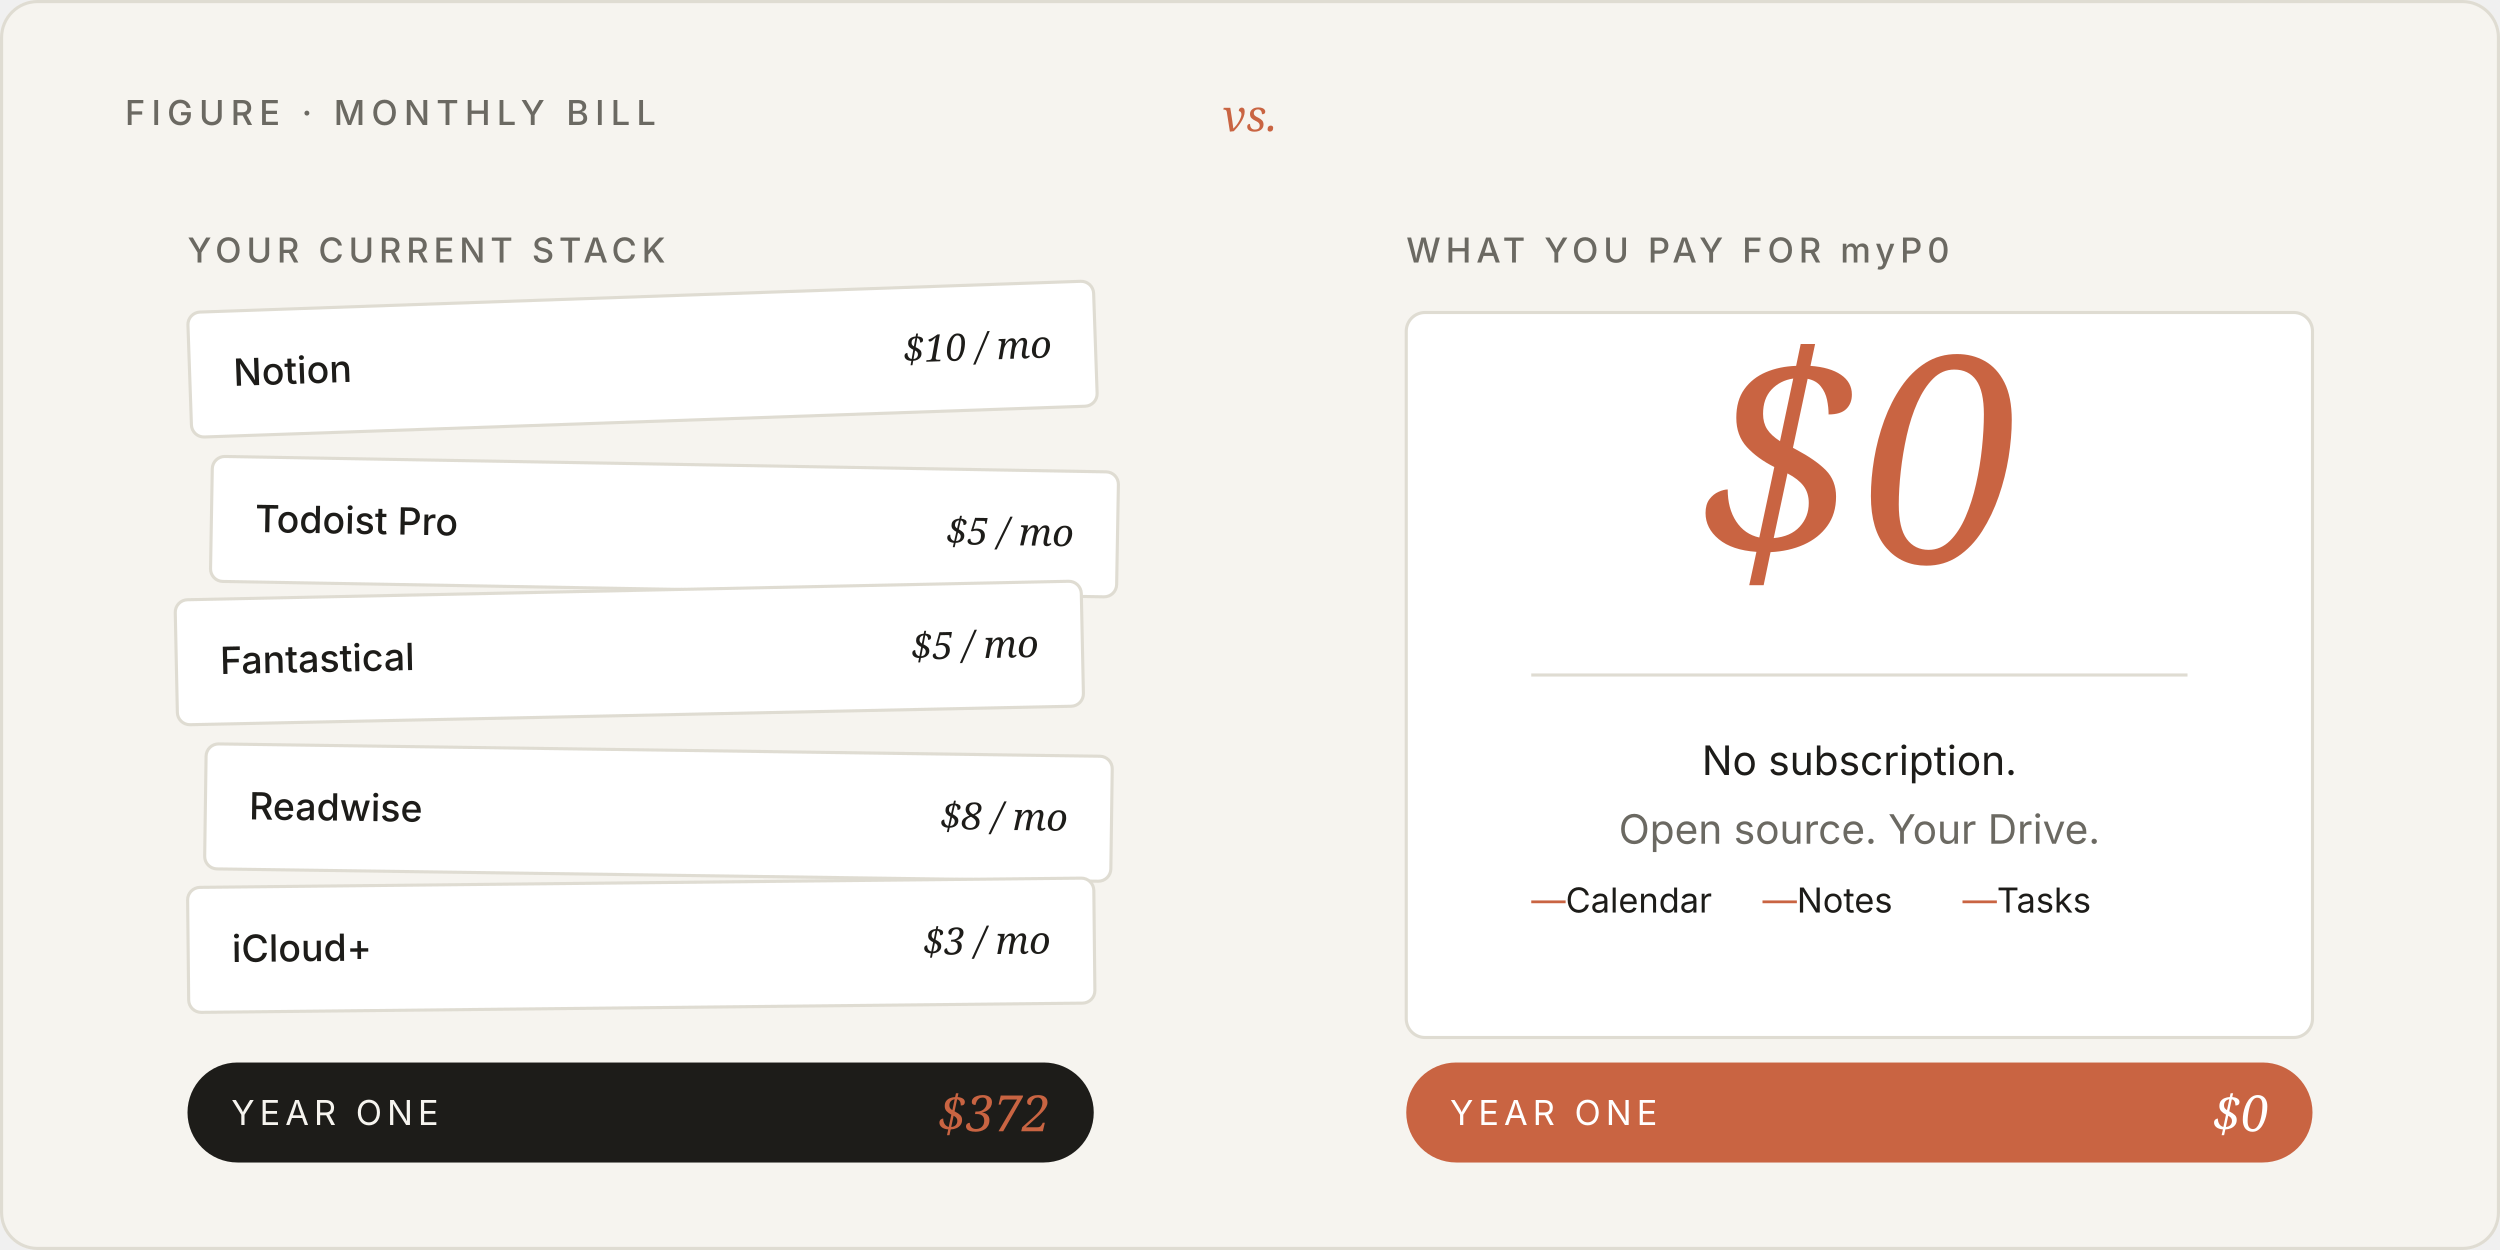
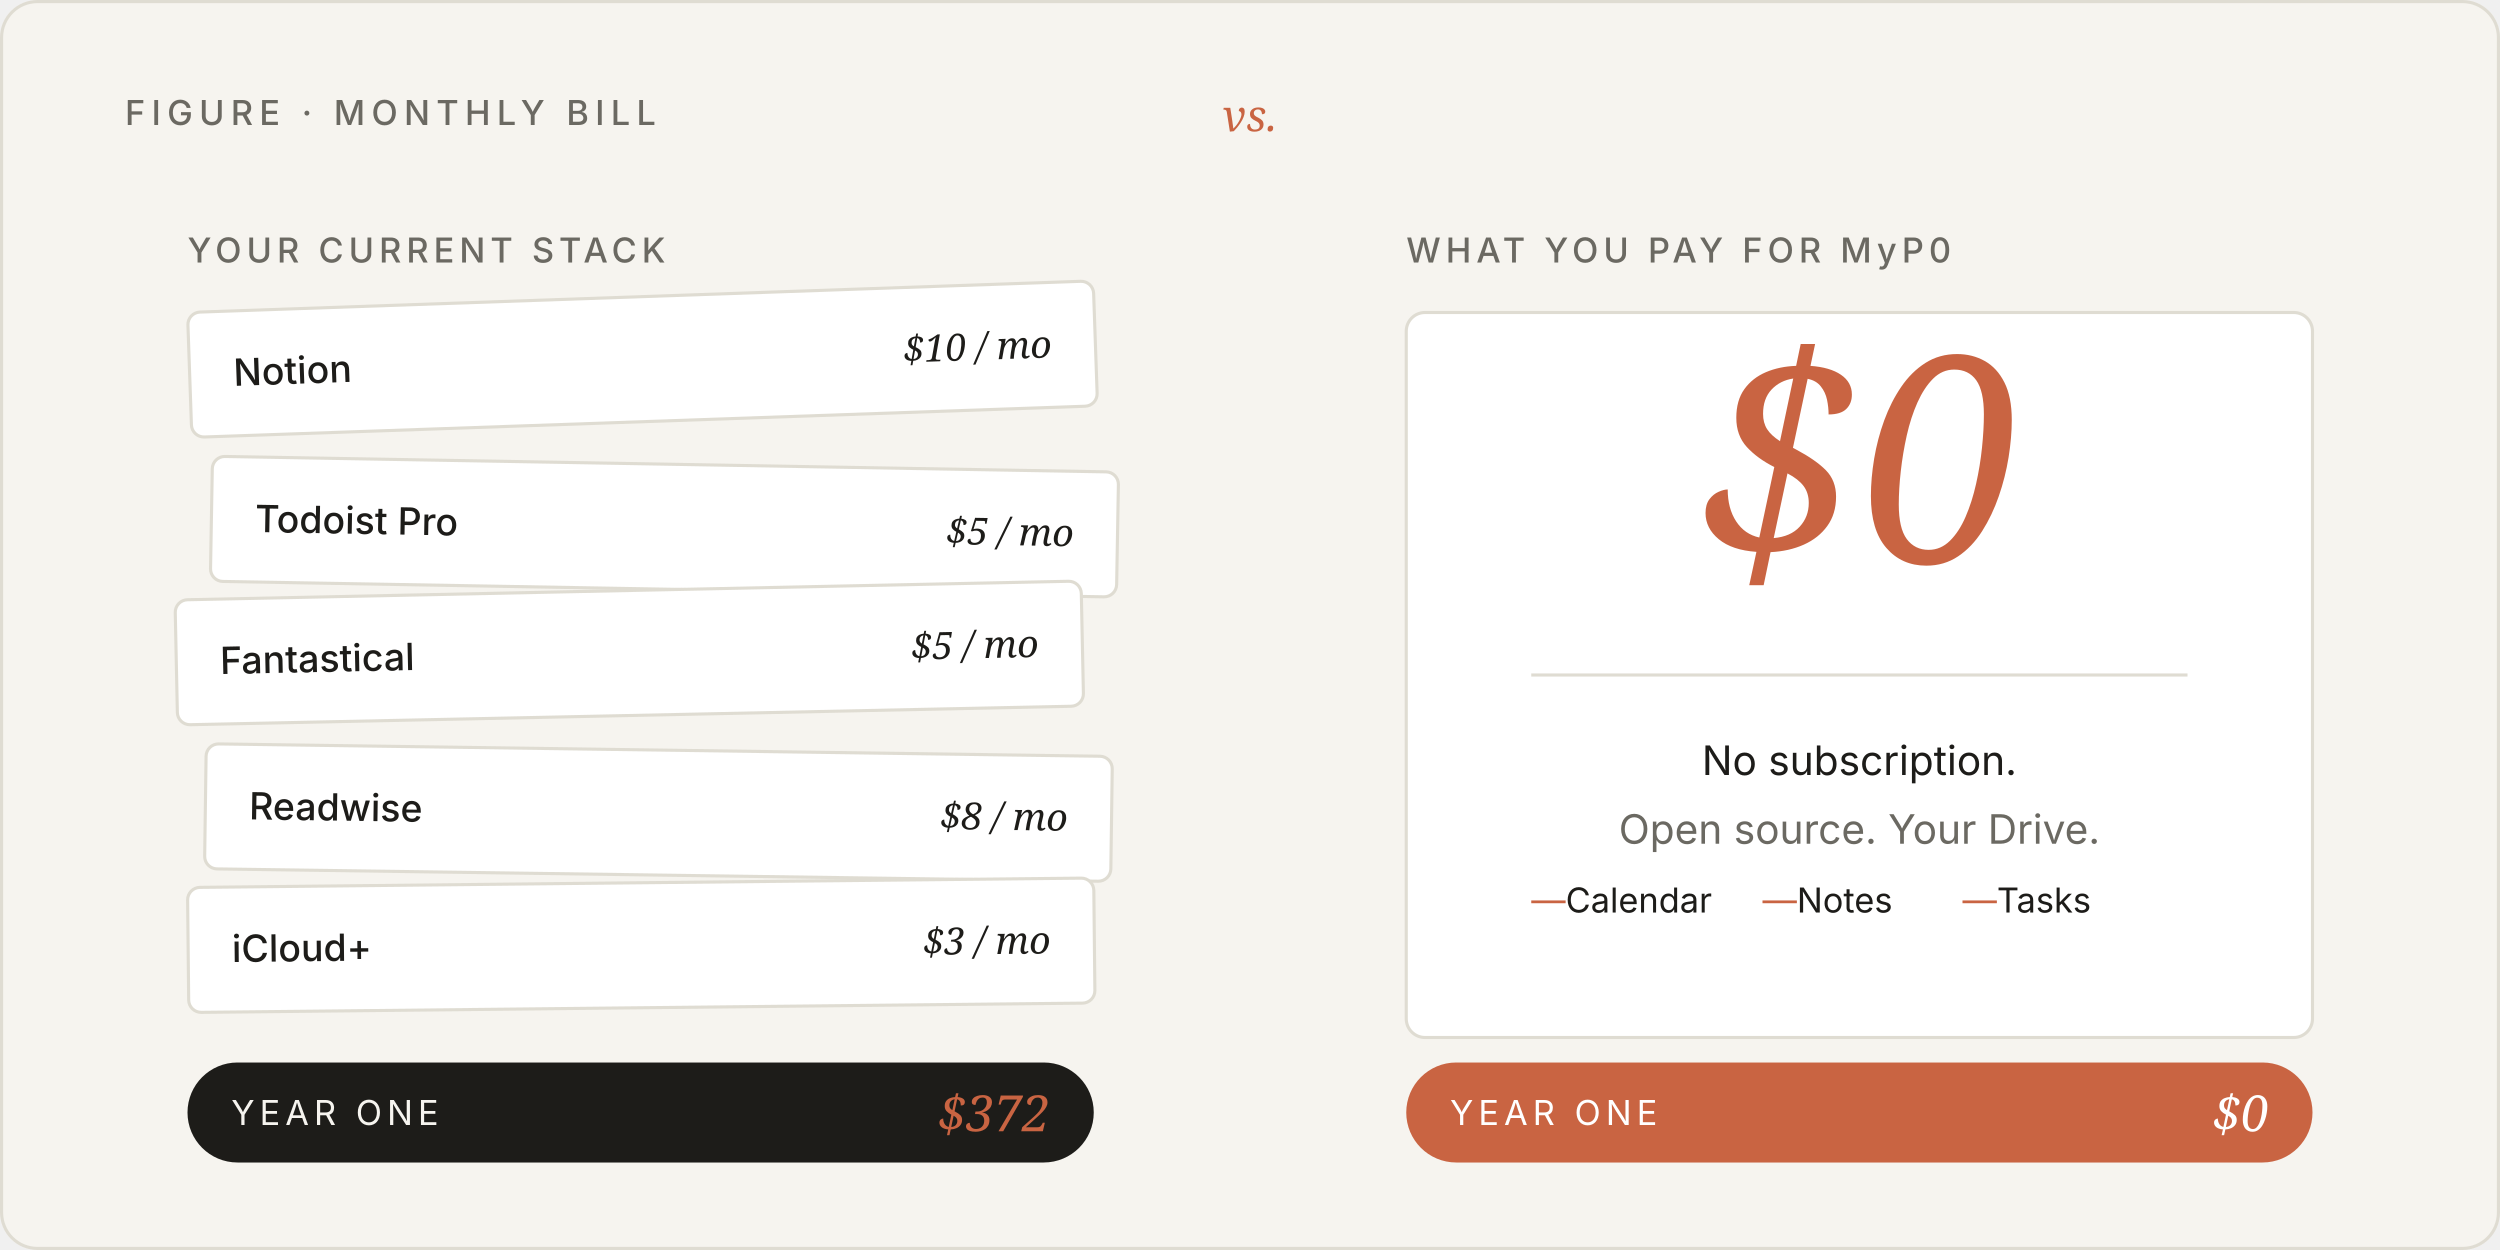
<svg xmlns="http://www.w3.org/2000/svg" viewBox="0 0 800 400" fill="none">
  <rect width="800" height="400" rx="12" fill="#f6f4ef" />
  <rect x="0.5" y="0.5" width="799" height="399" rx="11.5" stroke="#dfdcd2" />
  <text x="40" y="40" font-family="Inter, system-ui, sans-serif" font-size="11" font-weight="500" letter-spacing="2" fill="#6b6962">FIGURE · MONTHLY BILL</text>
  <text x="400" y="42" text-anchor="middle" font-family="Georgia, serif" font-size="14" font-style="italic" fill="#c96442">vs.</text>
  <g transform="translate(60, 70)">
    <text x="0" y="14" font-family="Inter, system-ui, sans-serif" font-size="11" font-weight="500" letter-spacing="1.6" fill="#6b6962">YOUR CURRENT STACK</text>
    <g font-family="Inter, system-ui, sans-serif" font-size="12" fill="#1d1c19">
      <g transform="translate(0, 30) rotate(-2)">
        <rect width="290" height="40" rx="4" fill="#ffffff" stroke="#dfdcd2" />
        <text x="14" y="24" font-weight="500">Notion</text>
        <text x="276" y="24" text-anchor="end" font-family="Georgia, serif" font-style="italic">$10 / mo</text>
      </g>
      <g transform="translate(8, 76) rotate(1)">
        <rect width="290" height="40" rx="4" fill="#ffffff" stroke="#dfdcd2" />
        <text x="14" y="24" font-weight="500">Todoist Pro</text>
        <text x="276" y="24" text-anchor="end" font-family="Georgia, serif" font-style="italic">$5 / mo</text>
      </g>
      <g transform="translate(-4, 122) rotate(-1.2)">
        <rect width="290" height="40" rx="4" fill="#ffffff" stroke="#dfdcd2" />
        <text x="14" y="24" font-weight="500">Fantastical</text>
        <text x="276" y="24" text-anchor="end" font-family="Georgia, serif" font-style="italic">$5 / mo</text>
      </g>
      <g transform="translate(6, 168) rotate(0.8)">
        <rect width="290" height="40" rx="4" fill="#ffffff" stroke="#dfdcd2" />
        <text x="14" y="24" font-weight="500">Readwise</text>
        <text x="276" y="24" text-anchor="end" font-family="Georgia, serif" font-style="italic">$8 / mo</text>
      </g>
      <g transform="translate(0, 214) rotate(-0.6)">
        <rect width="290" height="40" rx="4" fill="#ffffff" stroke="#dfdcd2" />
        <text x="14" y="24" font-weight="500">iCloud+</text>
        <text x="276" y="24" text-anchor="end" font-family="Georgia, serif" font-style="italic">$3 / mo</text>
      </g>
    </g>
    <g transform="translate(0, 270)">
      <rect width="290" height="32" rx="16" fill="#1d1c19" />
      <text x="14" y="20" font-family="Inter, system-ui, sans-serif" font-size="11" letter-spacing="1.6" fill="#f6f4ef">YEAR ONE</text>
      <text x="276" y="22" text-anchor="end" font-family="Georgia, serif" font-style="italic" font-size="16" fill="#c96442">$372</text>
    </g>
  </g>
  <g transform="translate(450, 70)">
-     <text x="0" y="14" font-family="Inter, system-ui, sans-serif" font-size="11" font-weight="500" letter-spacing="1.6" fill="#6b6962">WHAT YOU PAY FOR myP0</text>
+     <text x="0" y="14" font-family="Inter, system-ui, sans-serif" font-size="11" font-weight="500" letter-spacing="1.6" fill="#6b6962">WHAT YOU PAY FOR MyP0</text>
    <g transform="translate(0, 30)">
      <rect width="290" height="232" rx="6" fill="#ffffff" stroke="#dfdcd2" />
      <text x="145" y="80" text-anchor="middle" font-family="Georgia, serif" font-size="92" font-style="italic" fill="#c96442">$0</text>
      <line x1="40" y1="116" x2="250" y2="116" stroke="#dfdcd2" />
      <text x="145" y="148" text-anchor="middle" font-family="Inter, system-ui, sans-serif" font-size="13" fill="#1d1c19">No subscription.</text>
      <text x="145" y="170" text-anchor="middle" font-family="Inter, system-ui, sans-serif" font-size="13" fill="#6b6962">Open source. Your Drive.</text>
      <g transform="translate(40, 192)" font-family="Inter, system-ui, sans-serif" font-size="11" fill="#1d1c19">
        <text x="0" y="0">
          <tspan fill="#c96442">— </tspan>Calendar</text>
        <text x="74" y="0">
          <tspan fill="#c96442">— </tspan>Notes</text>
        <text x="138" y="0">
          <tspan fill="#c96442">— </tspan>Tasks</text>
      </g>
    </g>
    <g transform="translate(0, 270)">
      <rect width="290" height="32" rx="16" fill="#c96442" />
      <text x="14" y="20" font-family="Inter, system-ui, sans-serif" font-size="11" letter-spacing="1.6" fill="#ffffff">YEAR ONE</text>
      <text x="276" y="22" text-anchor="end" font-family="Georgia, serif" font-style="italic" font-size="16" fill="#ffffff">$0</text>
    </g>
  </g>
</svg>
